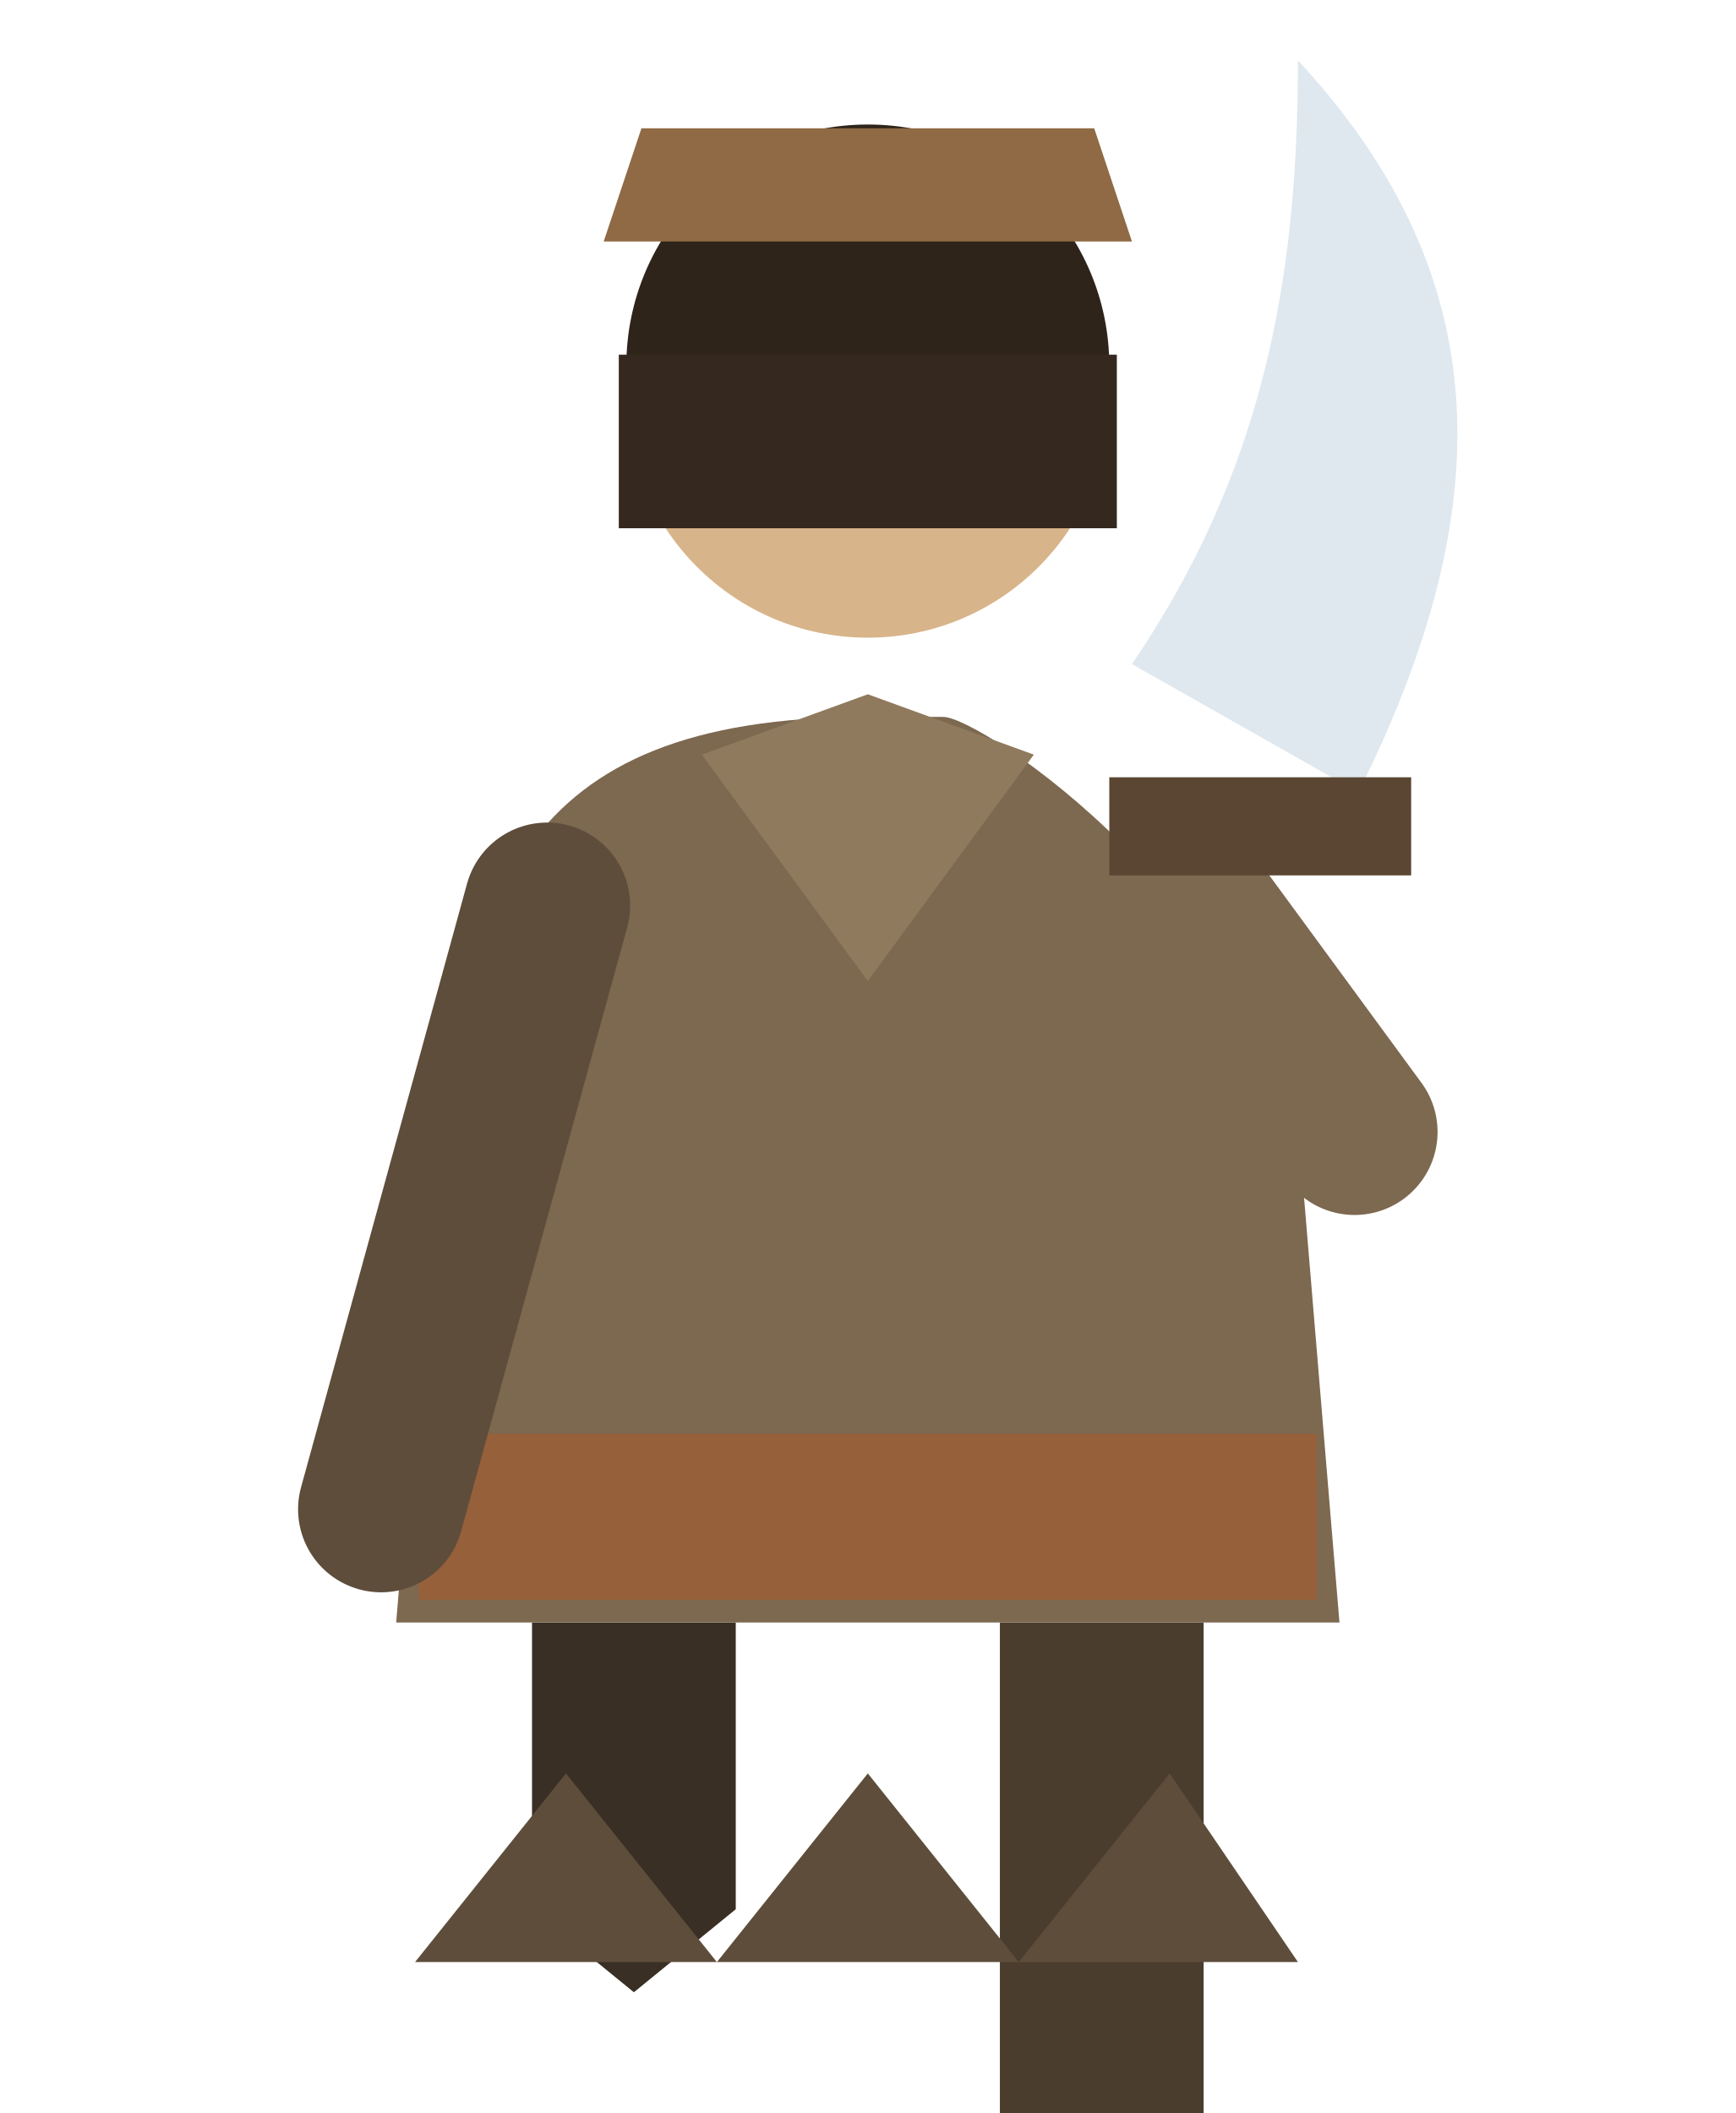
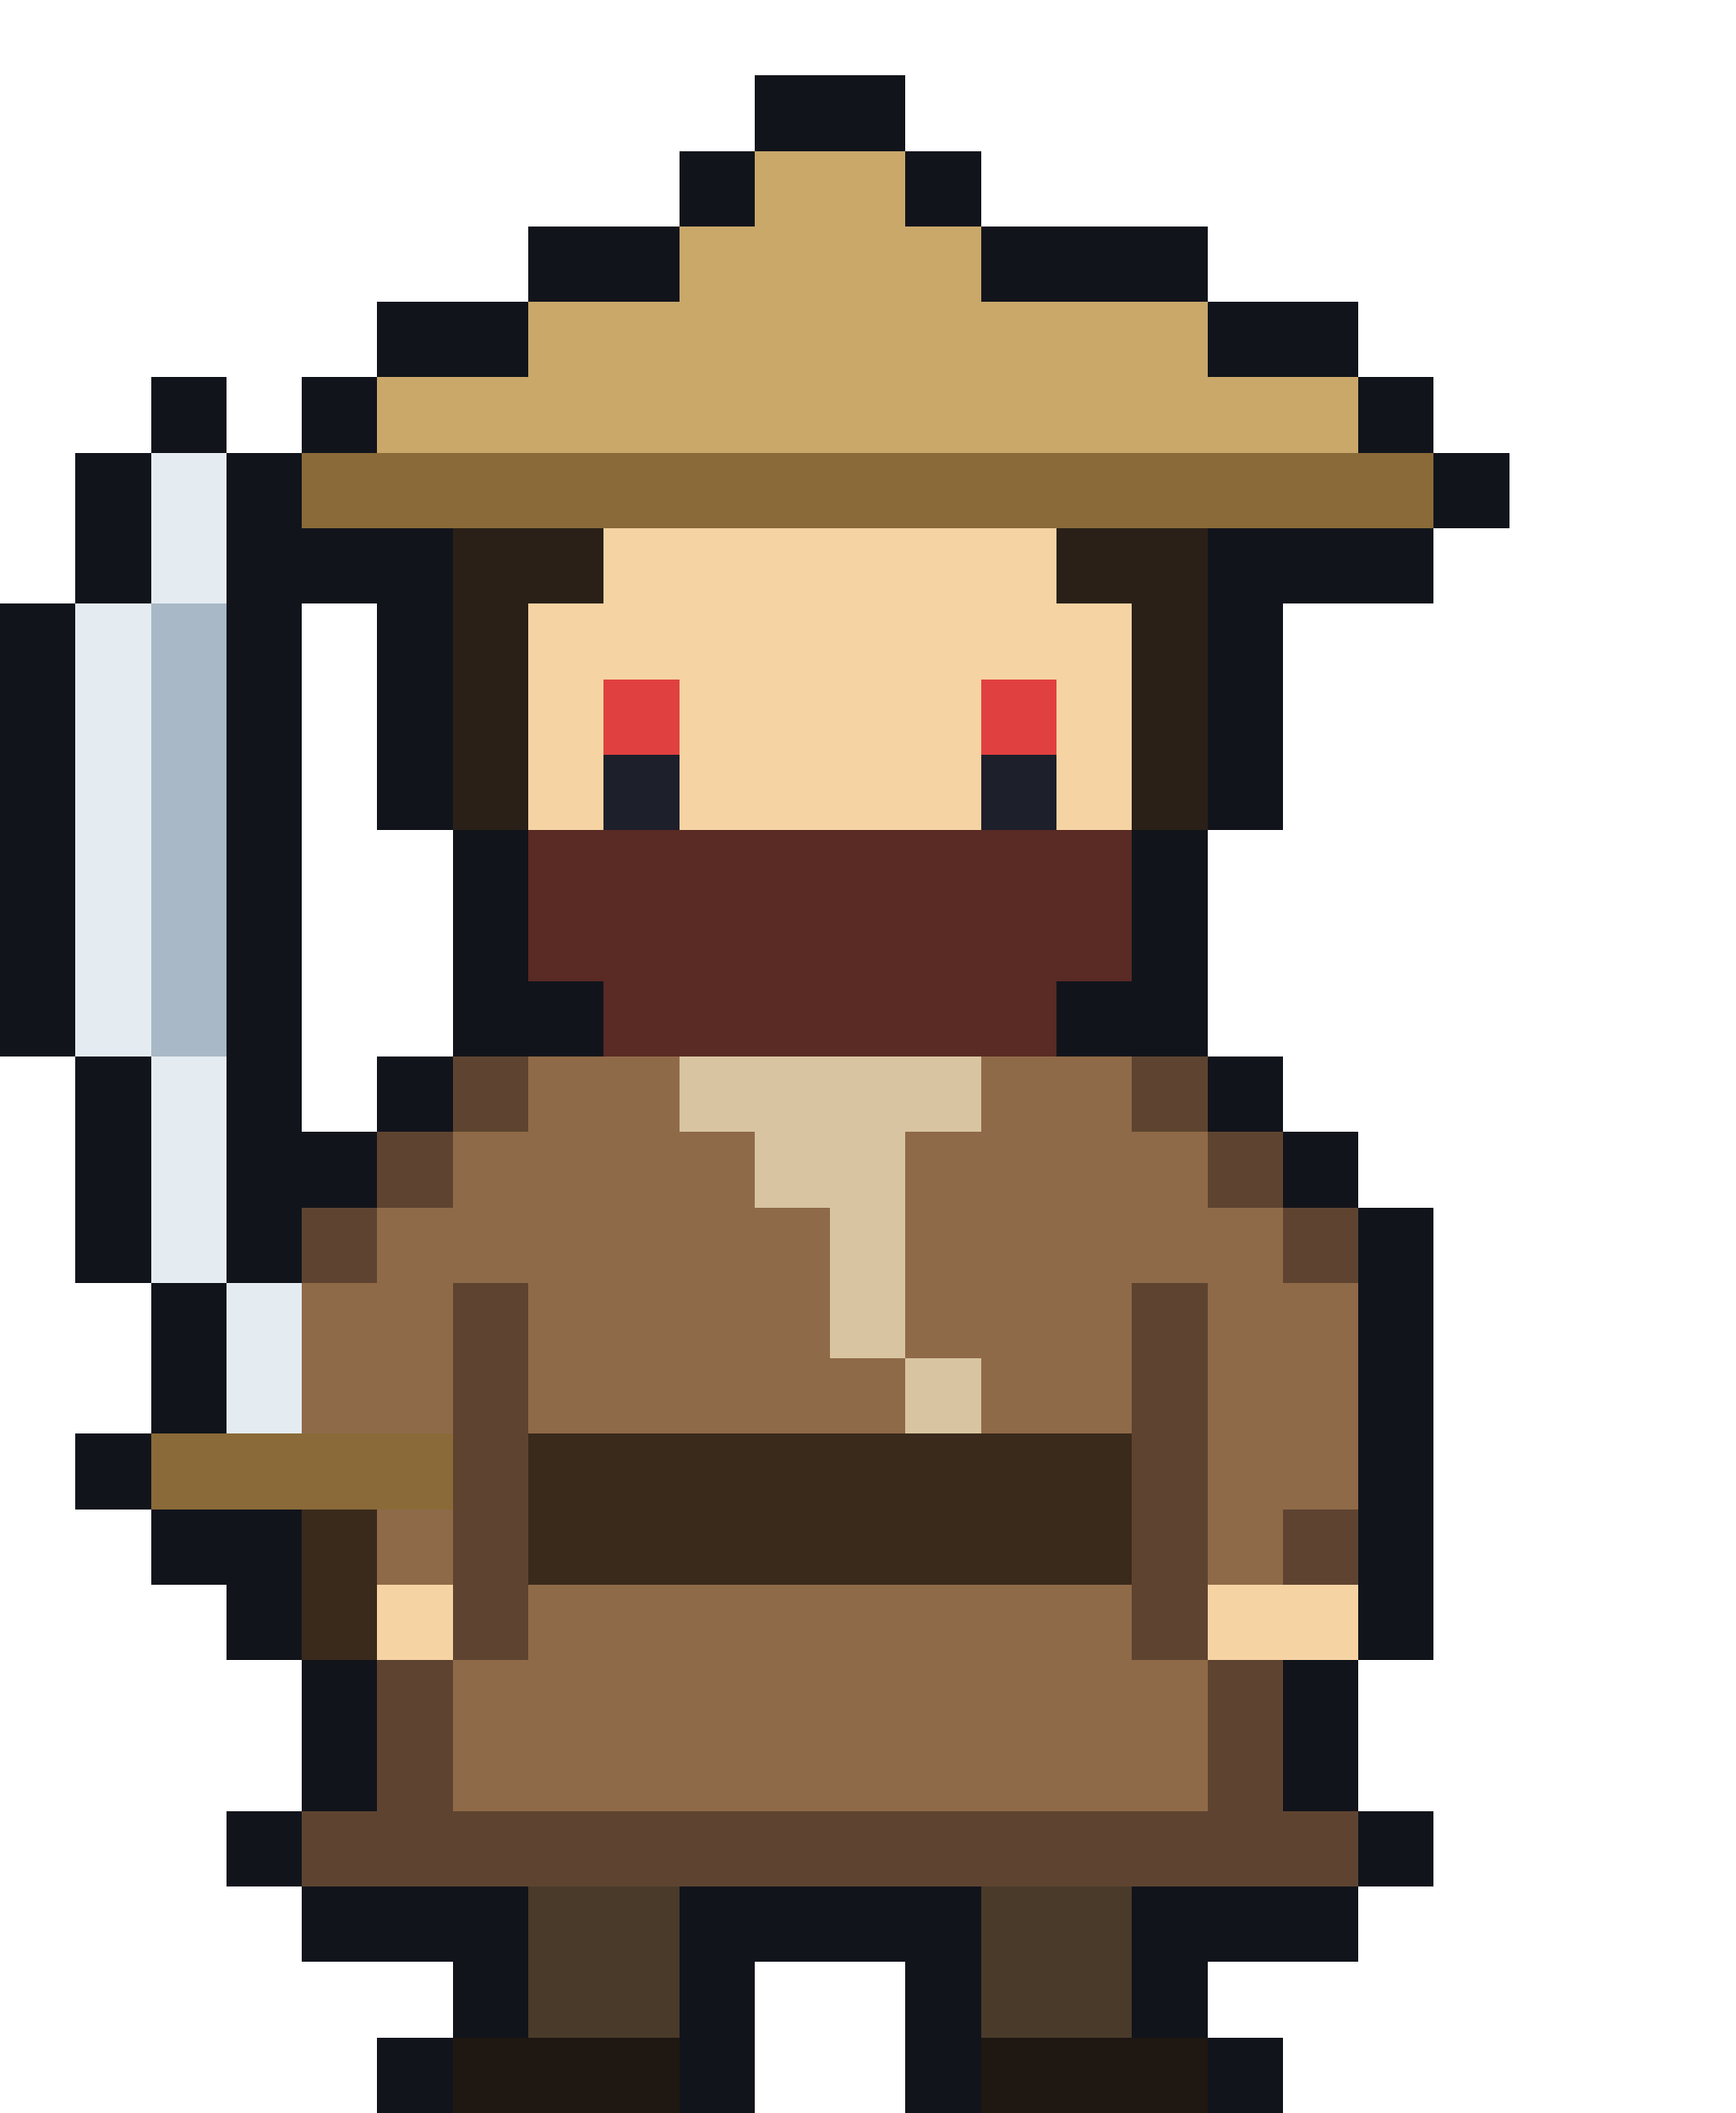
- <svg xmlns="http://www.w3.org/2000/svg" viewBox="0 0 46 56" width="46" height="56">
-   <path d="M14.1 43.0 h5.4 v7.6 l-2.7 2.2 l-2.7 -2.2z" fill="#3a2f24" />
-   <path d="M26.5 43.0 h5.4 v14.0 l-2.7 2.2 l-2.7 -2.2z" fill="#4a3d2e" />
-   <path d="M23.0 19 c-9.5 0 -10.5 5 -11.5 12 L10.5 43 h25.0 L34.5 31 c-1-7 -8.5-12 -9.5-12z" fill="#7d6850" />
-   <rect x="11.1" y="38" width="23.8" height="4.4" fill="#96603a" />
-   <path d="M18.6 20 L23.0 26 L27.4 20 L23.0 18.4z" fill="#8f7a5e" />
-   <path d="M14.5 24.0 L10.1 40.0" stroke="#5e4d3b" stroke-width="4.4" stroke-linecap="round" fill="none" />
-   <path d="M31.5 24.0 L35.9 30.0" stroke="#7d6850" stroke-width="4.4" stroke-linecap="round" fill="none" />
-   <circle cx="23.0" cy="10.5" r="6.4" fill="#d8b48a" />
-   <path d="M16.6 9.7 a6.4 6.4 0 0 1 12.8 0 z" fill="#2e241a" />
-   <circle cx="20.6" cy="12.1" r="0.95" fill="#2b2118" />
-   <circle cx="25.4" cy="12.1" r="0.95" fill="#2b2118" />
-   <rect x="16.4" y="9.4" width="13.2" height="4.6" fill="#35291f" />
-   <path d="M16.0 6.4h14l-1 -3h-12z" fill="#8f6a44" />
-   <path d="M36.0 21c4-8 3.4-14-1.6-19.4 0 6-1 11-4.4 16z" fill="#dfe8ef" />
-   <rect x="29.4" y="20.6" width="8" height="2.6" fill="#5a4632" />
-   <path d="M11.0 52l4-5 4 5 4-5 4 5 4-5 3.4 5z" fill="#5e4d3b" />
+ <svg xmlns="http://www.w3.org/2000/svg" viewBox="0 0 46 56" width="46" height="56" shape-rendering="crispEdges">
+   <rect x="20" y="2" width="4" height="2" fill="#12141c" />
+   <rect x="18" y="4" width="2" height="2" fill="#12141c" />
+   <rect x="20" y="4" width="4" height="2" fill="#c9a86a" />
+   <rect x="24" y="4" width="2" height="2" fill="#12141c" />
+   <rect x="14" y="6" width="4" height="2" fill="#12141c" />
+   <rect x="18" y="6" width="8" height="2" fill="#c9a86a" />
+   <rect x="26" y="6" width="6" height="2" fill="#12141c" />
+   <rect x="10" y="8" width="4" height="2" fill="#12141c" />
+   <rect x="14" y="8" width="18" height="2" fill="#c9a86a" />
+   <rect x="32" y="8" width="4" height="2" fill="#12141c" />
+   <rect x="4" y="10" width="2" height="2" fill="#12141c" />
+   <rect x="8" y="10" width="2" height="2" fill="#12141c" />
+   <rect x="10" y="10" width="26" height="2" fill="#c9a86a" />
+   <rect x="36" y="10" width="2" height="2" fill="#12141c" />
+   <rect x="2" y="12" width="2" height="2" fill="#12141c" />
+   <rect x="4" y="12" width="2" height="2" fill="#e4ecf2" />
+   <rect x="6" y="12" width="2" height="2" fill="#12141c" />
+   <rect x="8" y="12" width="30" height="2" fill="#8a6a38" />
+   <rect x="38" y="12" width="2" height="2" fill="#12141c" />
+   <rect x="2" y="14" width="2" height="2" fill="#12141c" />
+   <rect x="4" y="14" width="2" height="2" fill="#e4ecf2" />
+   <rect x="6" y="14" width="6" height="2" fill="#12141c" />
+   <rect x="12" y="14" width="4" height="2" fill="#2a2018" />
+   <rect x="16" y="14" width="12" height="2" fill="#f6d3a3" />
+   <rect x="28" y="14" width="4" height="2" fill="#2a2018" />
+   <rect x="32" y="14" width="6" height="2" fill="#12141c" />
+   <rect x="0" y="16" width="2" height="2" fill="#12141c" />
+   <rect x="2" y="16" width="2" height="2" fill="#e4ecf2" />
+   <rect x="4" y="16" width="2" height="2" fill="#a8b8c6" />
+   <rect x="6" y="16" width="2" height="2" fill="#12141c" />
+   <rect x="10" y="16" width="2" height="2" fill="#12141c" />
+   <rect x="12" y="16" width="2" height="2" fill="#2a2018" />
+   <rect x="14" y="16" width="16" height="2" fill="#f6d3a3" />
+   <rect x="30" y="16" width="2" height="2" fill="#2a2018" />
+   <rect x="32" y="16" width="2" height="2" fill="#12141c" />
+   <rect x="0" y="18" width="2" height="2" fill="#12141c" />
+   <rect x="2" y="18" width="2" height="2" fill="#e4ecf2" />
+   <rect x="4" y="18" width="2" height="2" fill="#a8b8c6" />
+   <rect x="6" y="18" width="2" height="2" fill="#12141c" />
+   <rect x="10" y="18" width="2" height="2" fill="#12141c" />
+   <rect x="12" y="18" width="2" height="2" fill="#2a2018" />
+   <rect x="14" y="18" width="2" height="2" fill="#f6d3a3" />
+   <rect x="16" y="18" width="2" height="2" fill="#e04040" />
+   <rect x="18" y="18" width="8" height="2" fill="#f6d3a3" />
+   <rect x="26" y="18" width="2" height="2" fill="#e04040" />
+   <rect x="28" y="18" width="2" height="2" fill="#f6d3a3" />
+   <rect x="30" y="18" width="2" height="2" fill="#2a2018" />
+   <rect x="32" y="18" width="2" height="2" fill="#12141c" />
+   <rect x="0" y="20" width="2" height="2" fill="#12141c" />
+   <rect x="2" y="20" width="2" height="2" fill="#e4ecf2" />
+   <rect x="4" y="20" width="2" height="2" fill="#a8b8c6" />
+   <rect x="6" y="20" width="2" height="2" fill="#12141c" />
+   <rect x="10" y="20" width="2" height="2" fill="#12141c" />
+   <rect x="12" y="20" width="2" height="2" fill="#2a2018" />
+   <rect x="14" y="20" width="2" height="2" fill="#f6d3a3" />
+   <rect x="16" y="20" width="2" height="2" fill="#1d1f2b" />
+   <rect x="18" y="20" width="8" height="2" fill="#f6d3a3" />
+   <rect x="26" y="20" width="2" height="2" fill="#1d1f2b" />
+   <rect x="28" y="20" width="2" height="2" fill="#f6d3a3" />
+   <rect x="30" y="20" width="2" height="2" fill="#2a2018" />
+   <rect x="32" y="20" width="2" height="2" fill="#12141c" />
+   <rect x="0" y="22" width="2" height="2" fill="#12141c" />
+   <rect x="2" y="22" width="2" height="2" fill="#e4ecf2" />
+   <rect x="4" y="22" width="2" height="2" fill="#a8b8c6" />
+   <rect x="6" y="22" width="2" height="2" fill="#12141c" />
+   <rect x="12" y="22" width="2" height="2" fill="#12141c" />
+   <rect x="14" y="22" width="16" height="2" fill="#5a2a24" />
+   <rect x="30" y="22" width="2" height="2" fill="#12141c" />
+   <rect x="0" y="24" width="2" height="2" fill="#12141c" />
+   <rect x="2" y="24" width="2" height="2" fill="#e4ecf2" />
+   <rect x="4" y="24" width="2" height="2" fill="#a8b8c6" />
+   <rect x="6" y="24" width="2" height="2" fill="#12141c" />
+   <rect x="12" y="24" width="2" height="2" fill="#12141c" />
+   <rect x="14" y="24" width="16" height="2" fill="#5a2a24" />
+   <rect x="30" y="24" width="2" height="2" fill="#12141c" />
+   <rect x="0" y="26" width="2" height="2" fill="#12141c" />
+   <rect x="2" y="26" width="2" height="2" fill="#e4ecf2" />
+   <rect x="4" y="26" width="2" height="2" fill="#a8b8c6" />
+   <rect x="6" y="26" width="2" height="2" fill="#12141c" />
+   <rect x="12" y="26" width="4" height="2" fill="#12141c" />
+   <rect x="16" y="26" width="12" height="2" fill="#5a2a24" />
+   <rect x="28" y="26" width="4" height="2" fill="#12141c" />
+   <rect x="2" y="28" width="2" height="2" fill="#12141c" />
+   <rect x="4" y="28" width="2" height="2" fill="#e4ecf2" />
+   <rect x="6" y="28" width="2" height="2" fill="#12141c" />
+   <rect x="10" y="28" width="2" height="2" fill="#12141c" />
+   <rect x="12" y="28" width="2" height="2" fill="#5e4430" />
+   <rect x="14" y="28" width="4" height="2" fill="#8f6a48" />
+   <rect x="18" y="28" width="8" height="2" fill="#d8c4a0" />
+   <rect x="26" y="28" width="4" height="2" fill="#8f6a48" />
+   <rect x="30" y="28" width="2" height="2" fill="#5e4430" />
+   <rect x="32" y="28" width="2" height="2" fill="#12141c" />
+   <rect x="2" y="30" width="2" height="2" fill="#12141c" />
+   <rect x="4" y="30" width="2" height="2" fill="#e4ecf2" />
+   <rect x="6" y="30" width="4" height="2" fill="#12141c" />
+   <rect x="10" y="30" width="2" height="2" fill="#5e4430" />
+   <rect x="12" y="30" width="8" height="2" fill="#8f6a48" />
+   <rect x="20" y="30" width="4" height="2" fill="#d8c4a0" />
+   <rect x="24" y="30" width="8" height="2" fill="#8f6a48" />
+   <rect x="32" y="30" width="2" height="2" fill="#5e4430" />
+   <rect x="34" y="30" width="2" height="2" fill="#12141c" />
+   <rect x="2" y="32" width="2" height="2" fill="#12141c" />
+   <rect x="4" y="32" width="2" height="2" fill="#e4ecf2" />
+   <rect x="6" y="32" width="2" height="2" fill="#12141c" />
+   <rect x="8" y="32" width="2" height="2" fill="#5e4430" />
+   <rect x="10" y="32" width="12" height="2" fill="#8f6a48" />
+   <rect x="22" y="32" width="2" height="2" fill="#d8c4a0" />
+   <rect x="24" y="32" width="10" height="2" fill="#8f6a48" />
+   <rect x="34" y="32" width="2" height="2" fill="#5e4430" />
+   <rect x="36" y="32" width="2" height="2" fill="#12141c" />
+   <rect x="4" y="34" width="2" height="2" fill="#12141c" />
+   <rect x="6" y="34" width="2" height="2" fill="#e4ecf2" />
+   <rect x="8" y="34" width="4" height="2" fill="#8f6a48" />
+   <rect x="12" y="34" width="2" height="2" fill="#5e4430" />
+   <rect x="14" y="34" width="8" height="2" fill="#8f6a48" />
+   <rect x="22" y="34" width="2" height="2" fill="#d8c4a0" />
+   <rect x="24" y="34" width="6" height="2" fill="#8f6a48" />
+   <rect x="30" y="34" width="2" height="2" fill="#5e4430" />
+   <rect x="32" y="34" width="4" height="2" fill="#8f6a48" />
+   <rect x="36" y="34" width="2" height="2" fill="#12141c" />
+   <rect x="4" y="36" width="2" height="2" fill="#12141c" />
+   <rect x="6" y="36" width="2" height="2" fill="#e4ecf2" />
+   <rect x="8" y="36" width="4" height="2" fill="#8f6a48" />
+   <rect x="12" y="36" width="2" height="2" fill="#5e4430" />
+   <rect x="14" y="36" width="10" height="2" fill="#8f6a48" />
+   <rect x="24" y="36" width="2" height="2" fill="#d8c4a0" />
+   <rect x="26" y="36" width="4" height="2" fill="#8f6a48" />
+   <rect x="30" y="36" width="2" height="2" fill="#5e4430" />
+   <rect x="32" y="36" width="4" height="2" fill="#8f6a48" />
+   <rect x="36" y="36" width="2" height="2" fill="#12141c" />
+   <rect x="2" y="38" width="2" height="2" fill="#12141c" />
+   <rect x="4" y="38" width="8" height="2" fill="#8a6a38" />
+   <rect x="12" y="38" width="2" height="2" fill="#5e4430" />
+   <rect x="14" y="38" width="16" height="2" fill="#3a2a1c" />
+   <rect x="30" y="38" width="2" height="2" fill="#5e4430" />
+   <rect x="32" y="38" width="4" height="2" fill="#8f6a48" />
+   <rect x="36" y="38" width="2" height="2" fill="#12141c" />
+   <rect x="4" y="40" width="4" height="2" fill="#12141c" />
+   <rect x="8" y="40" width="2" height="2" fill="#3a2a1c" />
+   <rect x="10" y="40" width="2" height="2" fill="#8f6a48" />
+   <rect x="12" y="40" width="2" height="2" fill="#5e4430" />
+   <rect x="14" y="40" width="16" height="2" fill="#3a2a1c" />
+   <rect x="30" y="40" width="2" height="2" fill="#5e4430" />
+   <rect x="32" y="40" width="2" height="2" fill="#8f6a48" />
+   <rect x="34" y="40" width="2" height="2" fill="#5e4430" />
+   <rect x="36" y="40" width="2" height="2" fill="#12141c" />
+   <rect x="6" y="42" width="2" height="2" fill="#12141c" />
+   <rect x="8" y="42" width="2" height="2" fill="#3a2a1c" />
+   <rect x="10" y="42" width="2" height="2" fill="#f6d3a3" />
+   <rect x="12" y="42" width="2" height="2" fill="#5e4430" />
+   <rect x="14" y="42" width="16" height="2" fill="#8f6a48" />
+   <rect x="30" y="42" width="2" height="2" fill="#5e4430" />
+   <rect x="32" y="42" width="4" height="2" fill="#f6d3a3" />
+   <rect x="36" y="42" width="2" height="2" fill="#12141c" />
+   <rect x="8" y="44" width="2" height="2" fill="#12141c" />
+   <rect x="10" y="44" width="2" height="2" fill="#5e4430" />
+   <rect x="12" y="44" width="20" height="2" fill="#8f6a48" />
+   <rect x="32" y="44" width="2" height="2" fill="#5e4430" />
+   <rect x="34" y="44" width="2" height="2" fill="#12141c" />
+   <rect x="8" y="46" width="2" height="2" fill="#12141c" />
+   <rect x="10" y="46" width="2" height="2" fill="#5e4430" />
+   <rect x="12" y="46" width="20" height="2" fill="#8f6a48" />
+   <rect x="32" y="46" width="2" height="2" fill="#5e4430" />
+   <rect x="34" y="46" width="2" height="2" fill="#12141c" />
+   <rect x="6" y="48" width="2" height="2" fill="#12141c" />
+   <rect x="8" y="48" width="28" height="2" fill="#5e4430" />
+   <rect x="36" y="48" width="2" height="2" fill="#12141c" />
+   <rect x="8" y="50" width="6" height="2" fill="#12141c" />
+   <rect x="14" y="50" width="4" height="2" fill="#4a3a2a" />
+   <rect x="18" y="50" width="8" height="2" fill="#12141c" />
+   <rect x="26" y="50" width="4" height="2" fill="#4a3a2a" />
+   <rect x="30" y="50" width="6" height="2" fill="#12141c" />
+   <rect x="12" y="52" width="2" height="2" fill="#12141c" />
+   <rect x="14" y="52" width="4" height="2" fill="#4a3a2a" />
+   <rect x="18" y="52" width="2" height="2" fill="#12141c" />
+   <rect x="24" y="52" width="2" height="2" fill="#12141c" />
+   <rect x="26" y="52" width="4" height="2" fill="#4a3a2a" />
+   <rect x="30" y="52" width="2" height="2" fill="#12141c" />
+   <rect x="10" y="54" width="2" height="2" fill="#12141c" />
+   <rect x="12" y="54" width="6" height="2" fill="#1e1712" />
+   <rect x="18" y="54" width="2" height="2" fill="#12141c" />
+   <rect x="24" y="54" width="2" height="2" fill="#12141c" />
+   <rect x="26" y="54" width="6" height="2" fill="#1e1712" />
+   <rect x="32" y="54" width="2" height="2" fill="#12141c" />
</svg>
